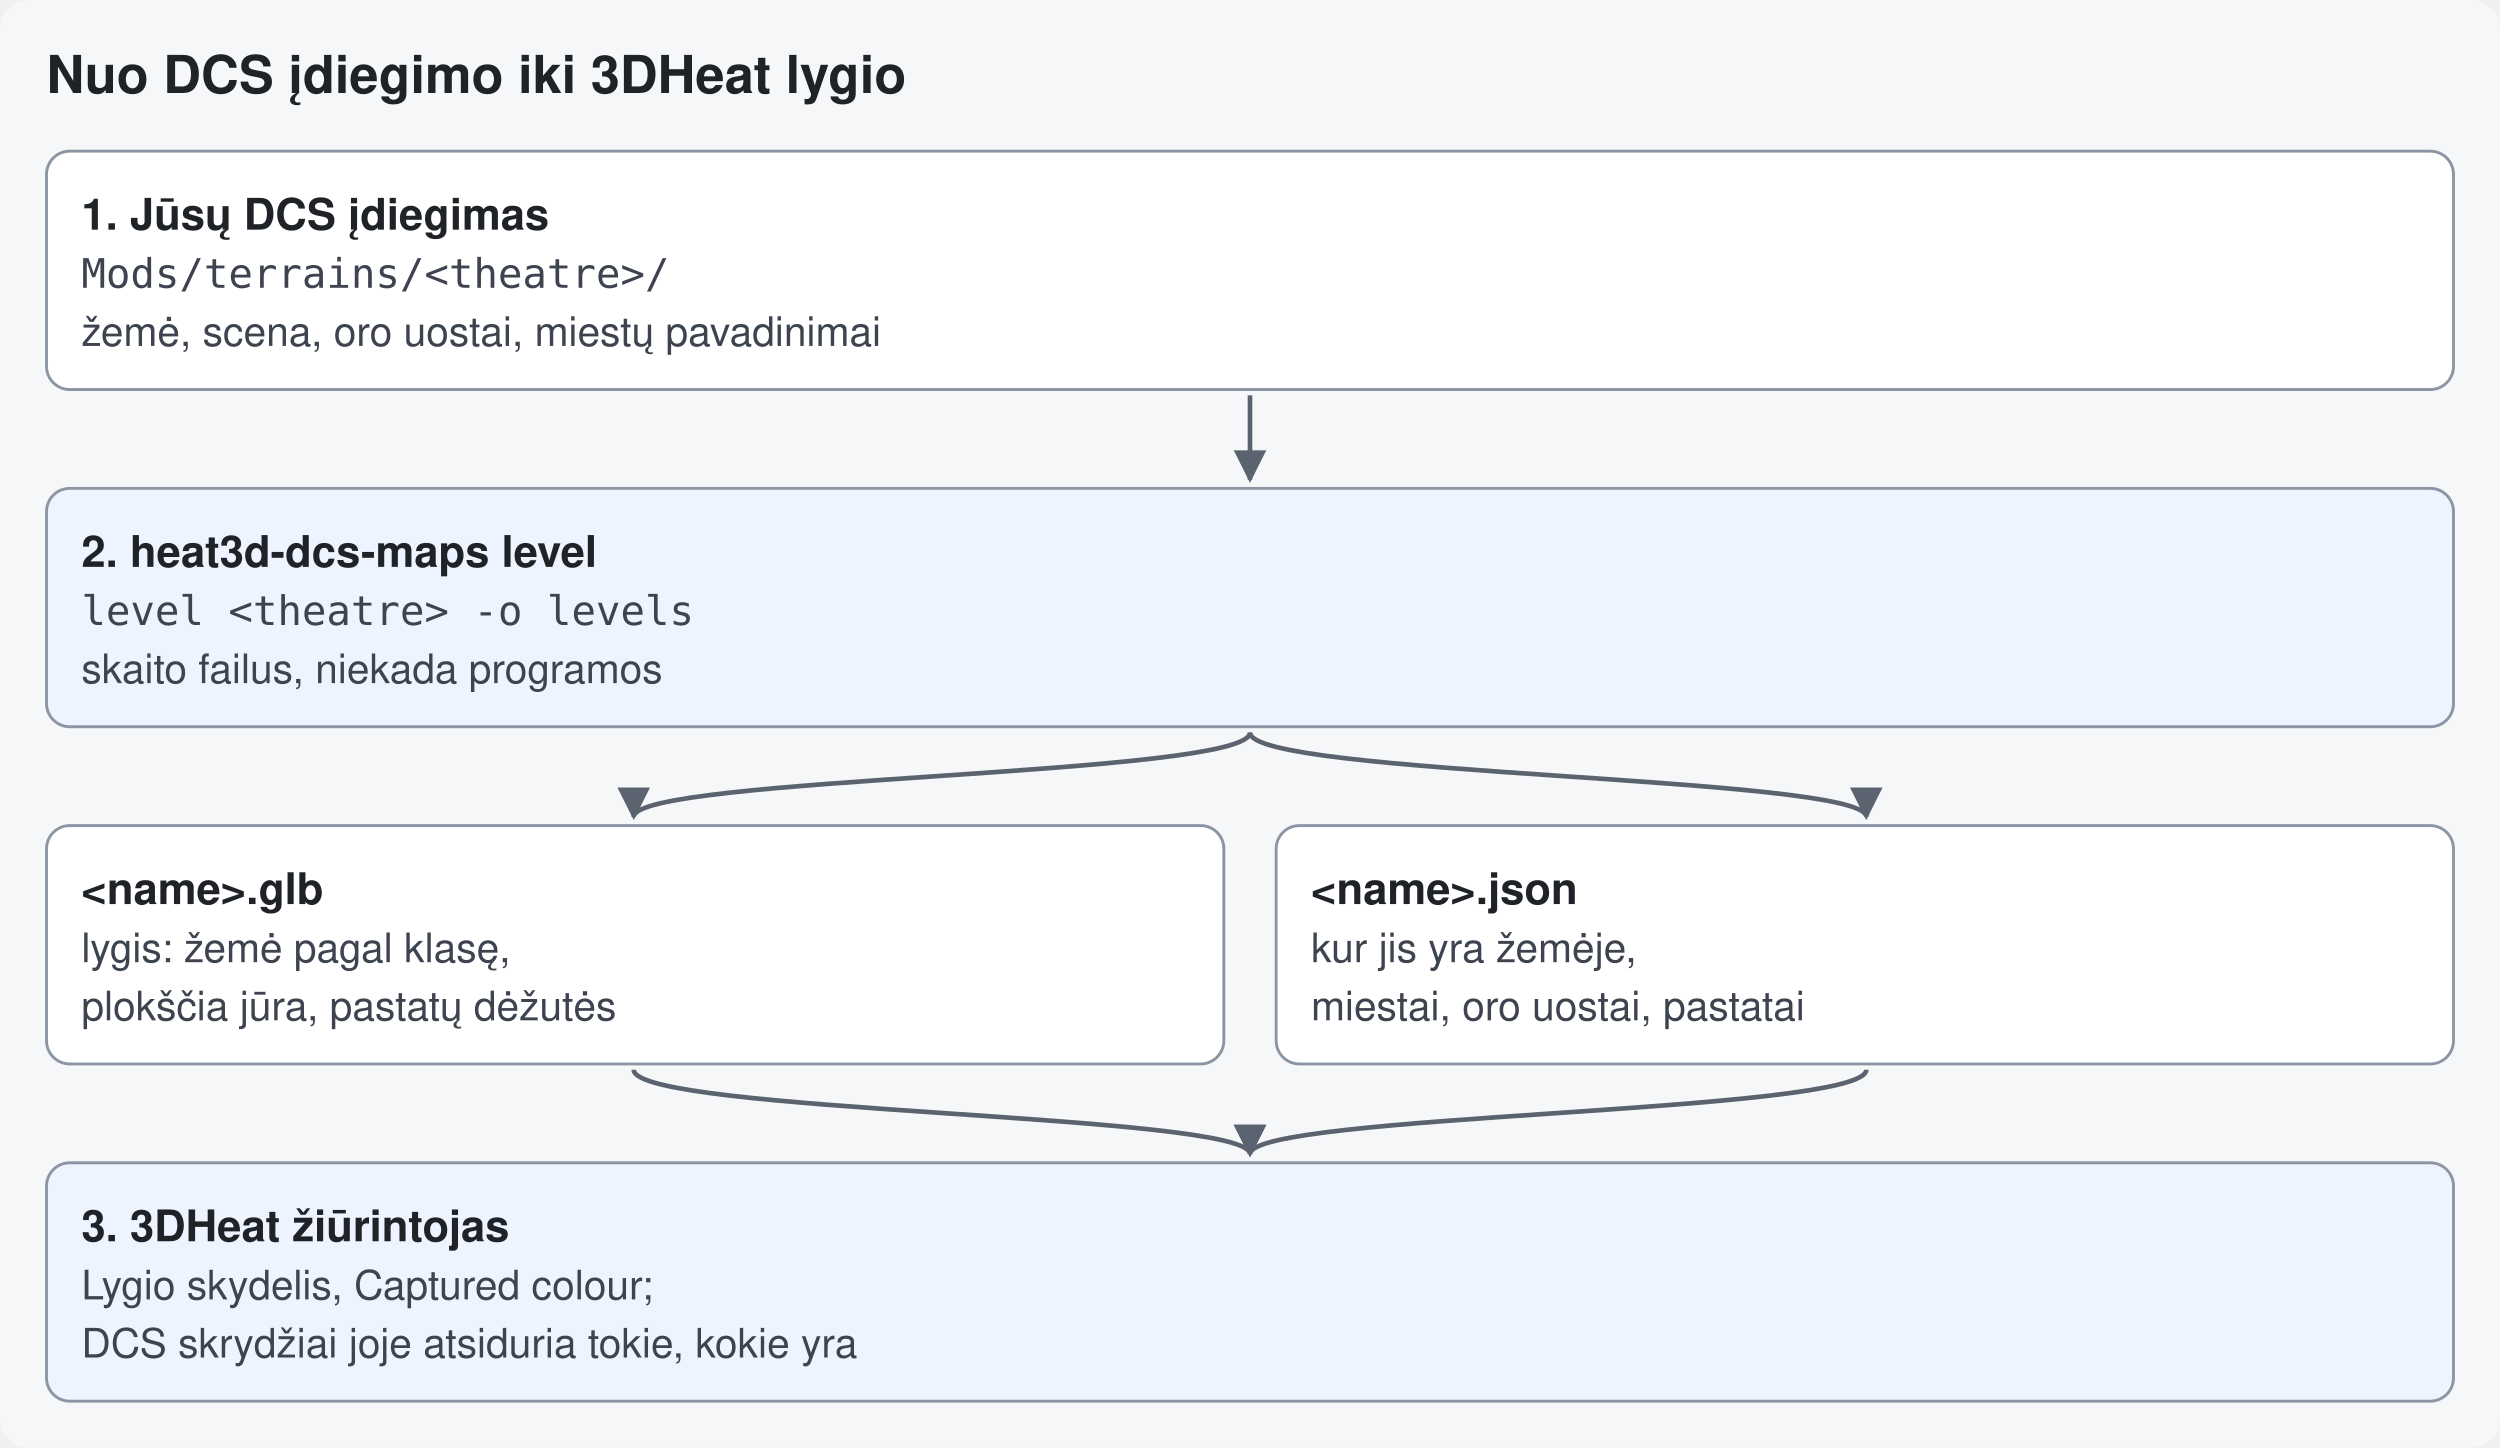
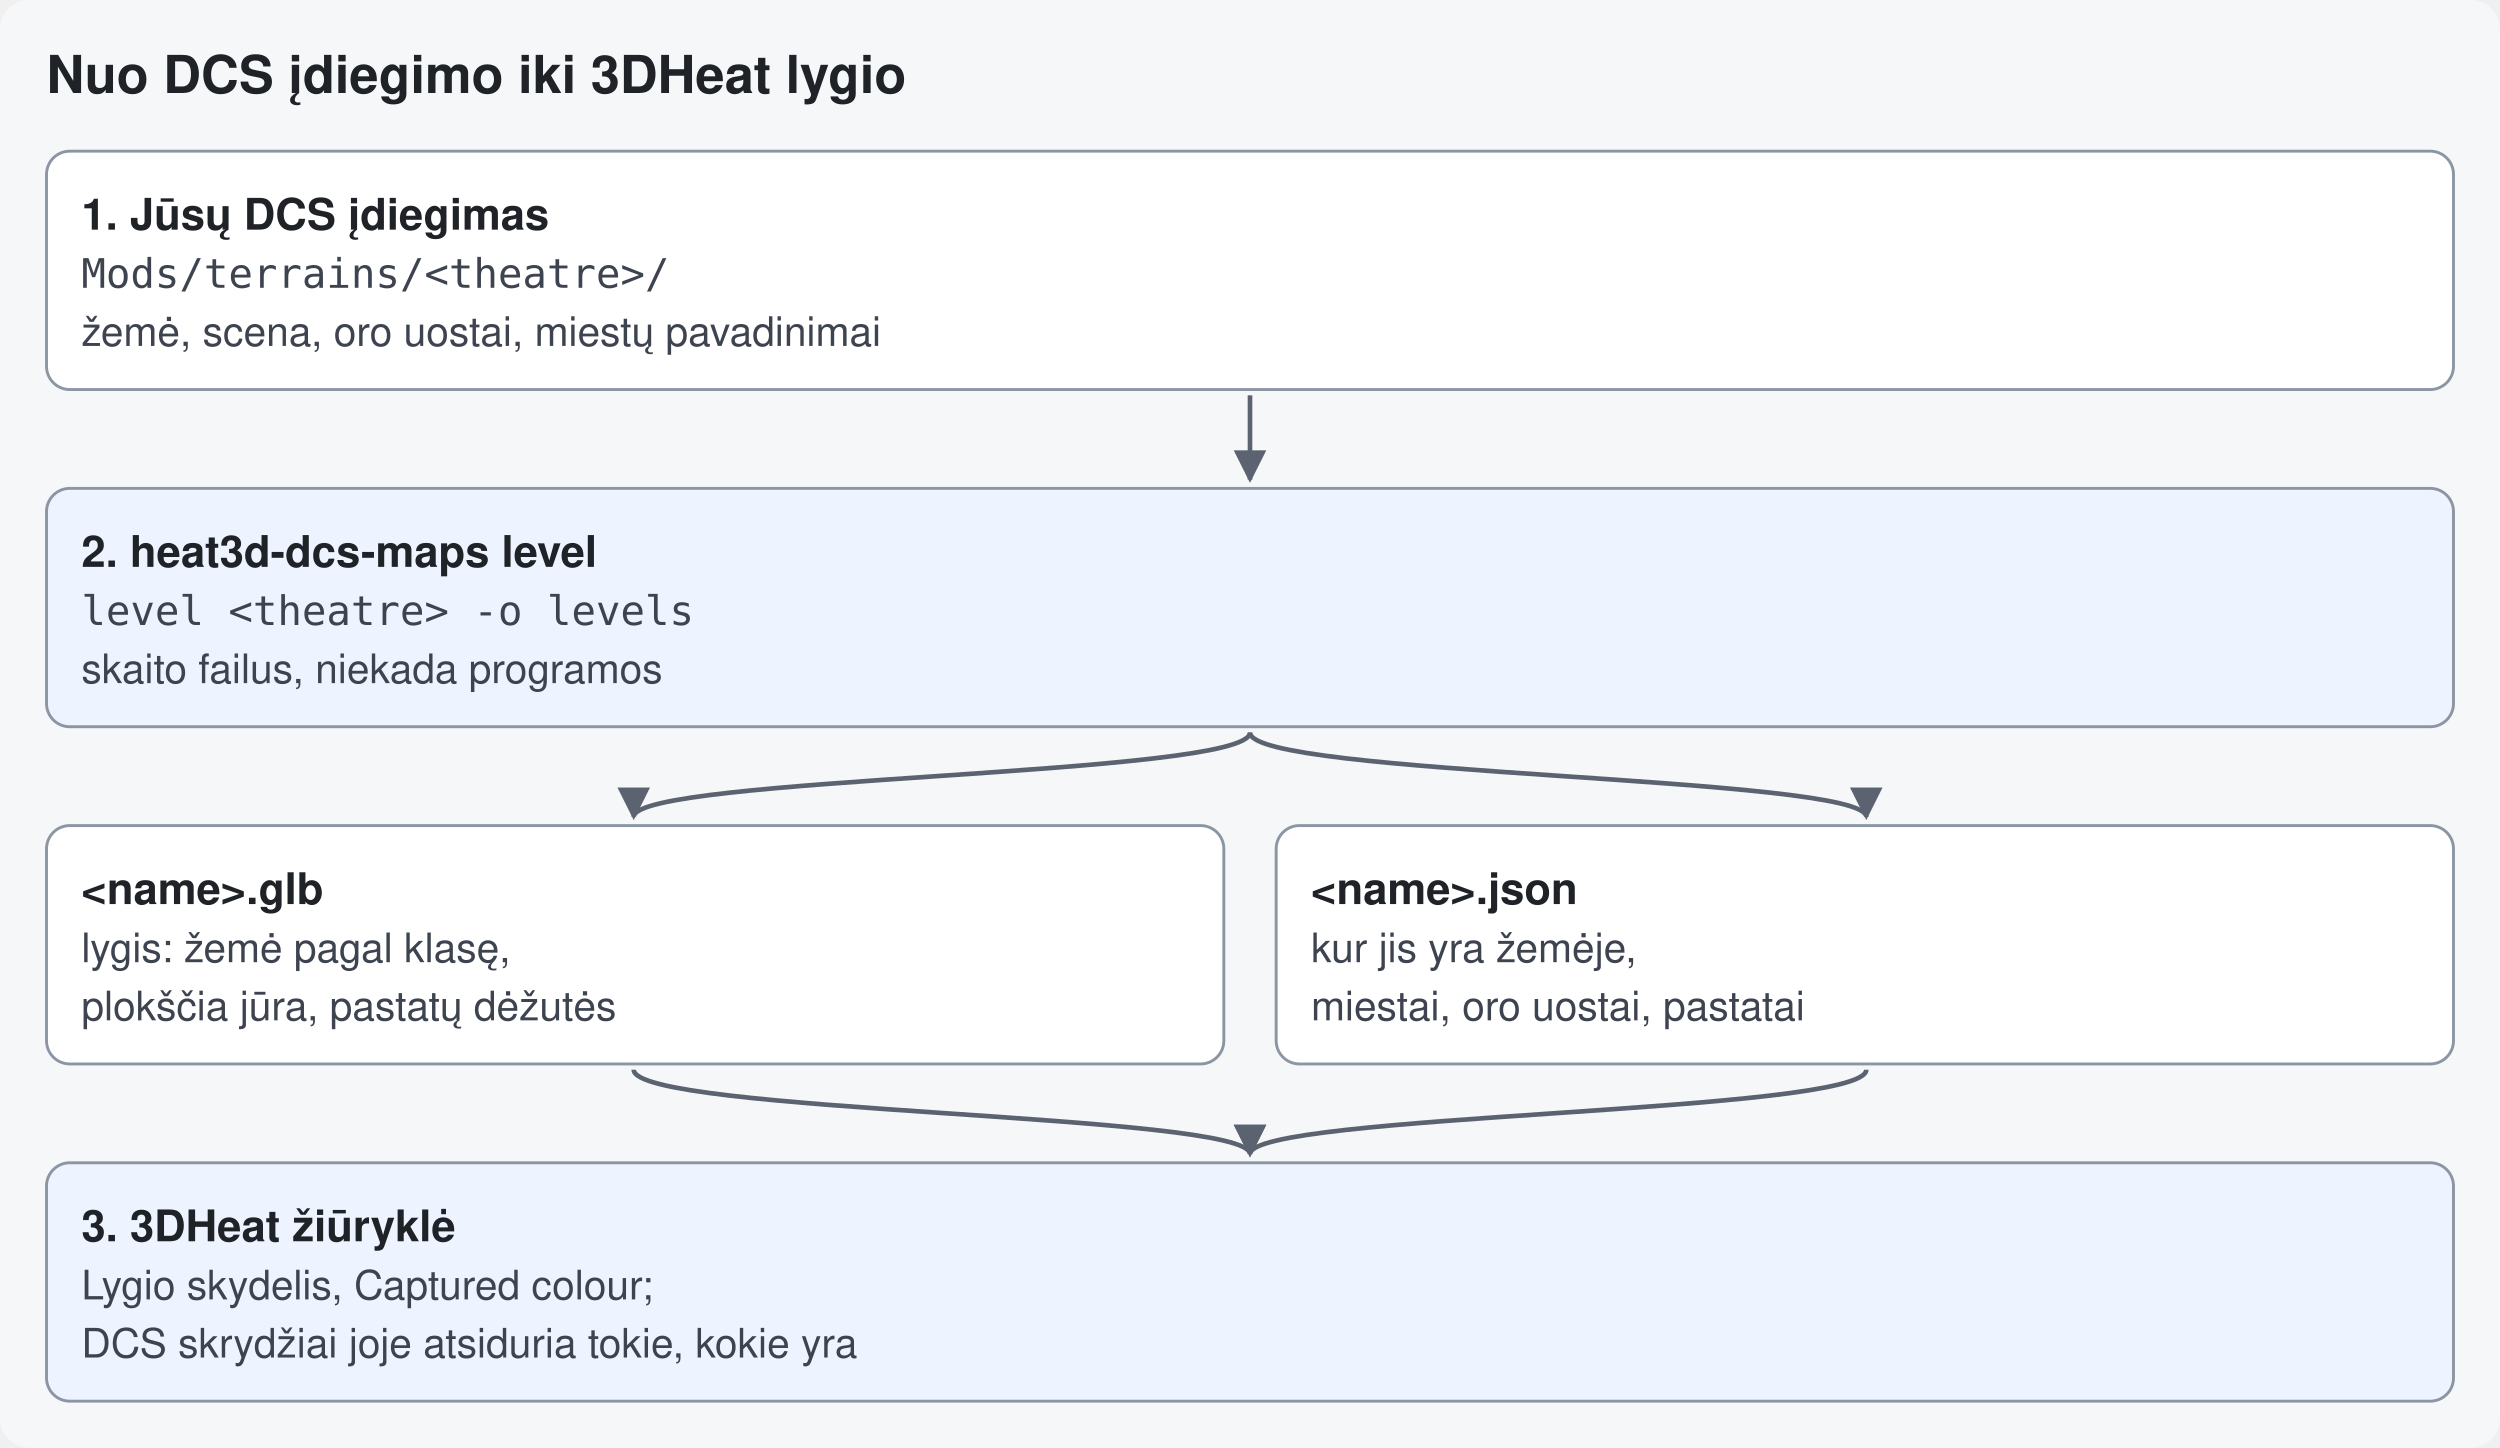
<svg xmlns="http://www.w3.org/2000/svg" width="860" height="498" viewBox="0 0 860 498" font-family="Segoe UI,Helvetica,Arial,sans-serif">
  <defs>
    <marker id="a" viewBox="0 0 10 10" refX="9" refY="5" markerWidth="7" markerHeight="7" orient="auto">
      <path d="M0,0L10,5L0,10z" fill="#5b6270" />
    </marker>
  </defs>
  <rect width="860" height="498" rx="10" fill="#f6f7f9" />
  <text x="16" y="32" font-size="18" fill="#1f2328" font-weight="600">Nuo DCS įdiegimo iki 3DHeat lygio</text>
  <rect x="16" y="52" width="828" height="82" rx="8" fill="#ffffff" stroke="#8c95a3" />
  <text x="28" y="79" font-size="15" fill="#1f2328" font-weight="600">1. Jūsų DCS įdiegimas</text>
  <text x="28" y="99" font-size="14" fill="#3d4450" font-family="Consolas,Menlo,monospace">Mods/terrains/&lt;theatre&gt;/</text>
  <text x="28" y="119" font-size="14" fill="#3d4450">žemė, scena, oro uostai, miestų pavadinimai</text>
  <rect x="16" y="168" width="828" height="82" rx="8" fill="#eef4ff" stroke="#8c95a3" />
  <text x="28" y="195" font-size="15" fill="#1f2328" font-weight="600">2. heat3d-dcs-maps level</text>
  <text x="28" y="215" font-size="14" fill="#3d4450" font-family="Consolas,Menlo,monospace">level &lt;theatre&gt; -o levels</text>
  <text x="28" y="235" font-size="14" fill="#3d4450">skaito failus, niekada programos</text>
  <path d="M430,136 C430,151.0 430,151.0 430,165" fill="none" stroke="#5b6270" stroke-width="1.6" marker-end="url(#a)" />
  <rect x="16" y="284" width="405" height="82" rx="8" fill="#ffffff" stroke="#8c95a3" />
  <text x="28" y="311" font-size="15" fill="#1f2328" font-weight="600">&lt;name&gt;.glb</text>
  <text x="28" y="331" font-size="14" fill="#3d4450">lygis: žemė pagal klasę,</text>
  <text x="28" y="351" font-size="14" fill="#3d4450">plokščia jūra, pastatų dėžutės</text>
  <rect x="439" y="284" width="405" height="82" rx="8" fill="#ffffff" stroke="#8c95a3" />
  <text x="451" y="311" font-size="15" fill="#1f2328" font-weight="600">&lt;name&gt;.json</text>
  <text x="451" y="331" font-size="14" fill="#3d4450">kur jis yra žemėje,</text>
  <text x="451" y="351" font-size="14" fill="#3d4450">miestai, oro uostai, pastatai</text>
  <path d="M430,252 C430,267.0 218,267.0 218,281" fill="none" stroke="#5b6270" stroke-width="1.6" marker-end="url(#a)" />
  <path d="M430,252 C430,267.0 642,267.0 642,281" fill="none" stroke="#5b6270" stroke-width="1.6" marker-end="url(#a)" />
  <rect x="16" y="400" width="828" height="82" rx="8" fill="#eef4ff" stroke="#8c95a3" />
-   <text x="28" y="427" font-size="15" fill="#1f2328" font-weight="600">3. 3DHeat žiūrintojas</text>
+   <text x="28" y="427" font-size="15" fill="#1f2328" font-weight="600">3. 3DHeat žiūryklė</text>
  <text x="28" y="447" font-size="14" fill="#3d4450">Lygio skydelis, Captured colour;</text>
  <text x="28" y="467" font-size="14" fill="#3d4450">DCS skrydžiai joje atsiduria tokie, kokie yra</text>
  <path d="M218,368 C218,383.0 430,383.0 430,397" fill="none" stroke="#5b6270" stroke-width="1.6" marker-end="url(#a)" />
  <path d="M642,368 C642,383.0 430,383.0 430,397" fill="none" stroke="#5b6270" stroke-width="1.6" marker-end="url(#a)" />
</svg>
